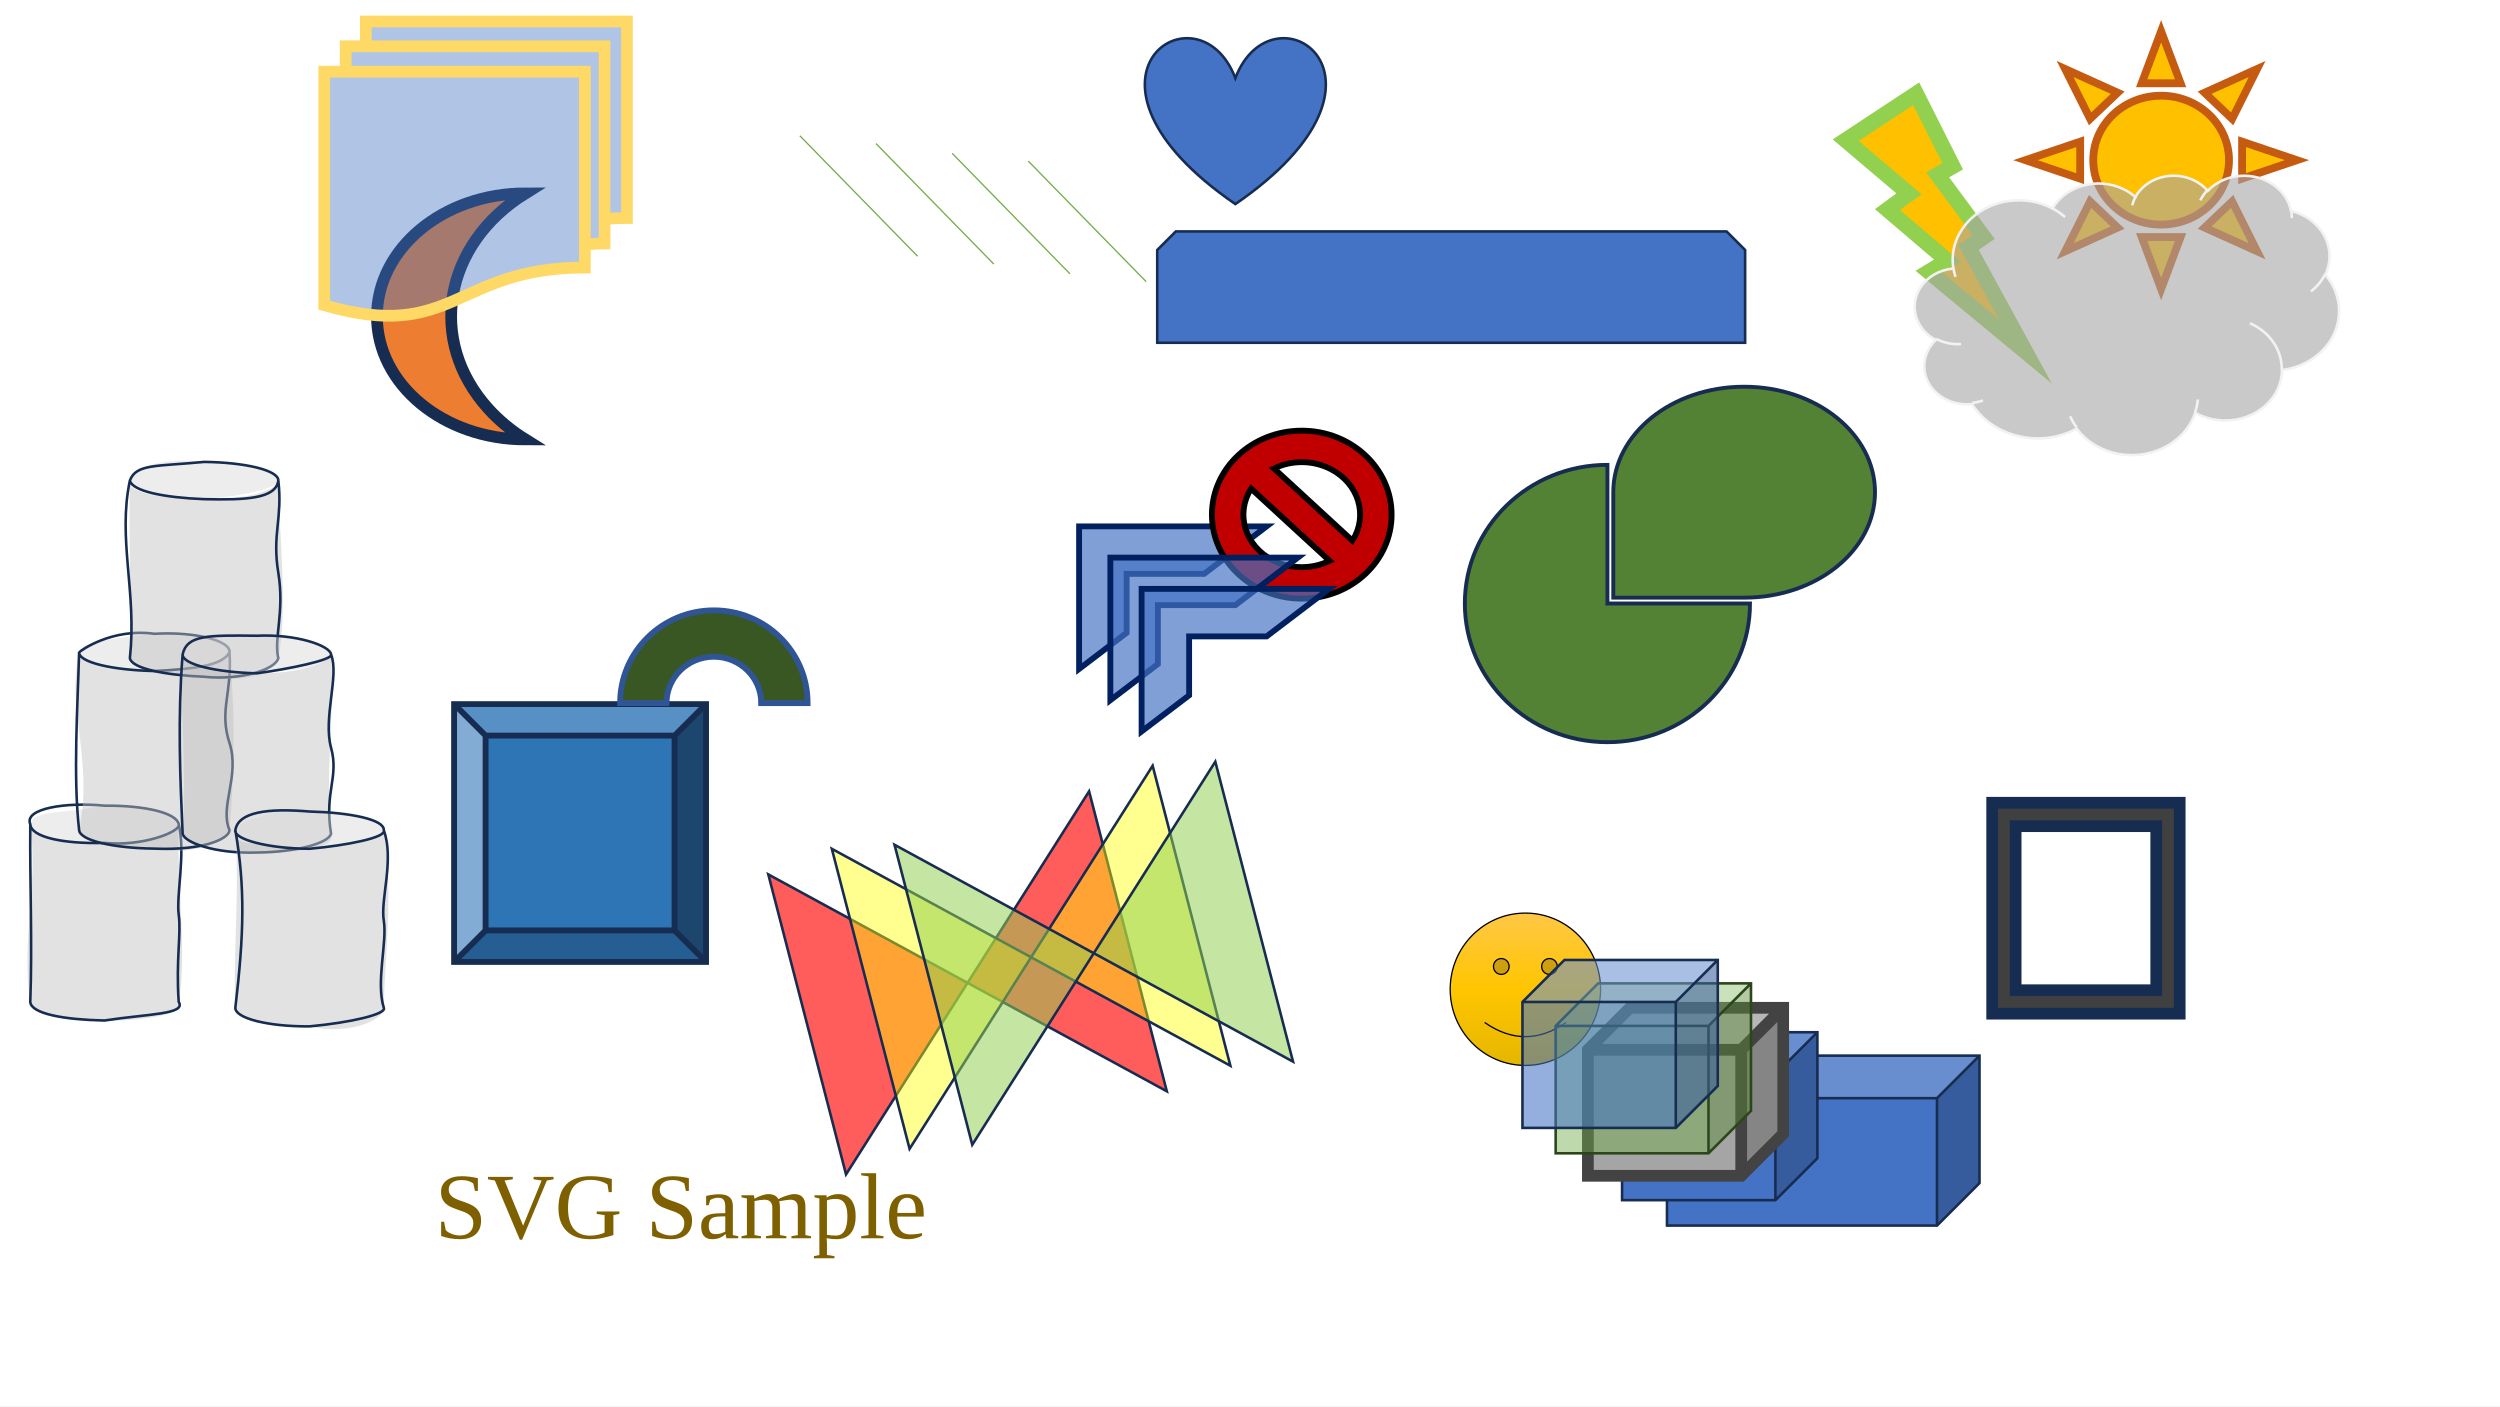
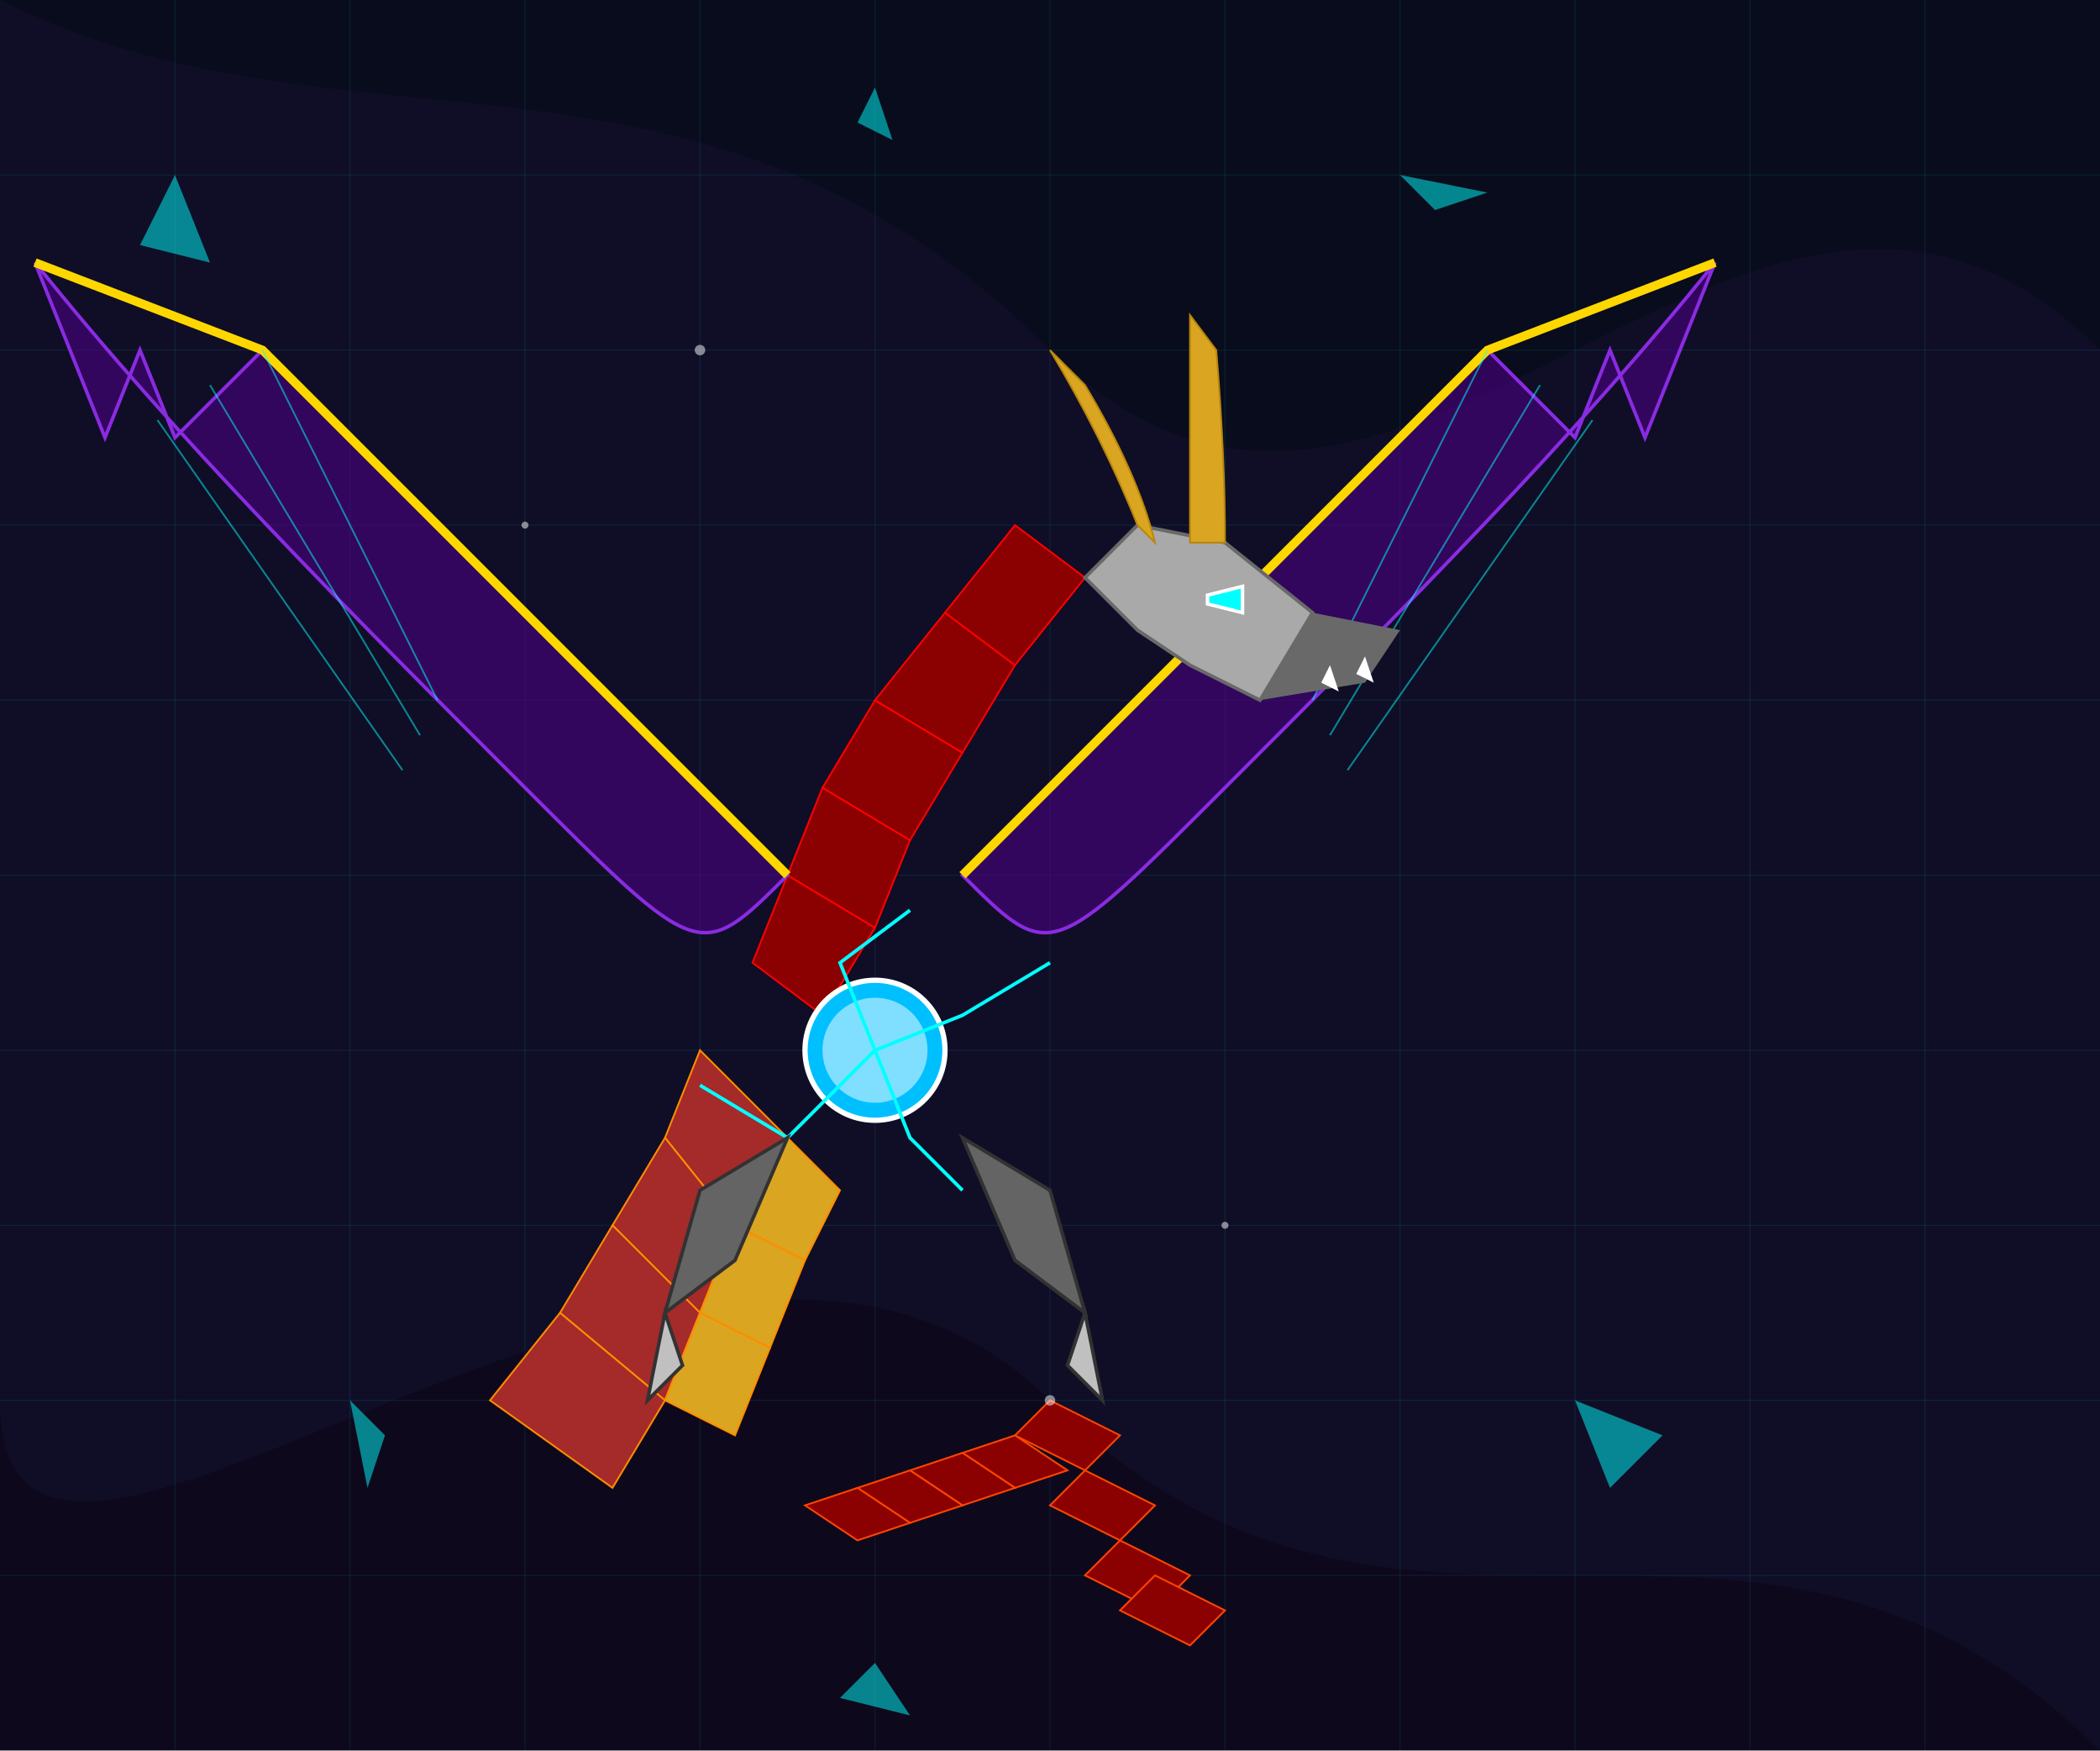
- <svg xmlns="http://www.w3.org/2000/svg" width="1280" height="720" overflow="hidden">
-   <defs>
-     <linearGradient x1="781" y1="467.5" x2="781" y2="545.5" gradientUnits="userSpaceOnUse" spreadMethod="reflect" id="fill0">
-       <stop offset="0" stop-color="#FFC746" />
-       <stop offset="0.5" stop-color="#FFC600" />
-       <stop offset="1" stop-color="#E5B600" />
-     </linearGradient>
-     <linearGradient x1="781" y1="467.5" x2="781" y2="545.5" gradientUnits="userSpaceOnUse" spreadMethod="reflect" id="fill1">
-       <stop offset="0" stop-color="#CDA038" />
-       <stop offset="0.5" stop-color="#CD9F00" />
-       <stop offset="1" stop-color="#B89200" />
-     </linearGradient>
-   </defs>
+ <svg xmlns="http://www.w3.org/2000/svg">
+   <rect x="0" y="0" width="1200" height="1000" fill="rgb(5, 5, 15)" />
+   <path fill="rgb(50, 20, 80)" fill-opacity="0.2" d="M 0 0 C 200 100 400 0 600 200 S 1000 0 1200 200 V 1000 H 0 Z" />
+   <path fill="rgb(20, 40, 80)" fill-opacity="0.2" d="M 1200 1000 C 1000 800 800 1000 600 800 S 0 1000 0 800 V 0 H 1200 Z" />
+   <g stroke="rgb(0, 255, 255)" stroke-width="0.5" stroke-opacity="0.1">
+     <path d="M 100 0 L 100 1000 M 200 0 L 200 1000 M 300 0 L 300 1000 M 400 0 L 400 1000 M 500 0 L 500 1000               M 600 0 L 600 1000 M 700 0 L 700 1000 M 800 0 L 800 1000 M 900 0 L 900 1000 M 1000 0 L 1000 1000 M 1100 0 L 1100 1000" />
+     <path d="M 0 100 L 1200 100 M 0 200 L 1200 200 M 0 300 L 1200 300 M 0 400 L 1200 400 M 0 500 L 1200 500               M 0 600 L 1200 600 M 0 700 L 1200 700 M 0 800 L 1200 800 M 0 900 L 1200 900" />
+   </g>
  <g>
-     <rect x="0" y="0" width="1280" height="720" fill="#FFFFFF" />
-     <path d="M602 118.5 884 118.5 893.5 128 893.5 175.5 893.5 175.5 592.5 175.5 592.5 175.5 592.5 128Z" stroke="#172C51" stroke-width="1.333" stroke-miterlimit="8" fill="#4472C4" fill-rule="evenodd" />
-     <path d="M896 309C896 348.212 863.317 380 823 380 782.683 380 750 348.212 750 309 750 269.788 782.683 238 823 238L823 309Z" stroke="#172C51" stroke-width="2" stroke-miterlimit="8" fill="#548235" fill-rule="evenodd" />
-     <path d="M960 252C960 281.823 930.003 306 893 306 870.667 306 848.333 306 826 306 826 288 826 270 826 252 826 222.177 855.997 198 893 198 930.003 198 960 222.177 960 252Z" stroke="#172C51" stroke-width="2" stroke-miterlimit="8" fill="#548235" fill-rule="evenodd" />
-     <path d="M1020 411 1116 411 1116 519 1020 519ZM1032 423 1032 507 1104 507 1104 423Z" stroke="#172C51" stroke-width="6" stroke-miterlimit="8" fill="#404040" fill-rule="evenodd" />
-     <rect x="853.5" y="562.25" width="138.25" height="65.25" fill="#4472C4" />
-     <path d="M991.75 562.25 1013.5 540.5 1013.5 605.75 991.75 627.5Z" fill="#375C9E" fill-rule="evenodd" />
-     <path d="M853.5 562.25 875.25 540.5 1013.5 540.5 991.75 562.25Z" fill="#698ED0" fill-rule="evenodd" />
-     <path d="M853.5 562.25 875.25 540.5 1013.5 540.5 1013.5 605.75 991.75 627.5 853.5 627.5ZM853.5 562.25 991.75 562.25 1013.5 540.5M991.75 562.25 991.75 627.5" stroke="#172C51" stroke-width="1.333" stroke-miterlimit="8" fill="none" fill-rule="evenodd" />
-     <rect x="248.625" y="376.625" width="96.75" height="99.75" fill="#2E75B6" />
-     <path d="M232.5 360.5 361.5 360.5 345.375 376.625 248.625 376.625Z" fill="#5790C4" fill-rule="evenodd" />
-     <path d="M232.5 492.5 248.625 476.375 345.375 476.375 361.5 492.5Z" fill="#255E92" fill-rule="evenodd" />
-     <path d="M232.5 360.5 248.625 376.625 248.625 476.375 232.5 492.5Z" fill="#82ACD3" fill-rule="evenodd" />
-     <path d="M361.5 360.5 361.5 492.5 345.375 476.375 345.375 376.625Z" fill="#1C466D" fill-rule="evenodd" />
-     <path d="M232.5 360.5 361.5 360.5 361.5 492.5 232.5 492.5ZM248.625 376.625 345.375 376.625 345.375 476.375 248.625 476.375ZM232.5 360.5 248.625 376.625M232.5 492.5 248.625 476.375M361.5 360.5 345.375 376.625M361.5 492.5 345.375 476.375" stroke="#172C51" stroke-width="3" stroke-miterlimit="8" fill="none" fill-rule="evenodd" />
-     <path d="M317.5 360C317.5 333.767 338.99 312.5 365.5 312.5 392.01 312.5 413.5 333.767 413.5 360L389.75 360C389.75 346.883 378.893 336.25 365.5 336.25 352.107 336.25 341.25 346.883 341.25 360Z" stroke="#2F5597" stroke-width="3" stroke-miterlimit="8" fill="#385723" fill-rule="evenodd" />
-     <path d="M742.5 506.5C742.5 484.961 759.737 467.5 781 467.5 802.263 467.5 819.5 484.961 819.5 506.5 819.5 528.039 802.263 545.5 781 545.5 759.737 545.5 742.5 528.039 742.5 506.5Z" fill="url(#fill0)" fill-rule="evenodd" />
-     <path d="M764.655 494.836C764.655 492.592 766.451 490.774 768.666 490.774 770.881 490.774 772.676 492.592 772.676 494.836 772.676 497.08 770.881 498.899 768.666 498.899 766.451 498.899 764.655 497.08 764.655 494.836M789.324 494.836C789.324 492.592 791.119 490.774 793.334 490.774 795.549 490.774 797.345 492.592 797.345 494.836 797.345 497.08 795.549 498.899 793.334 498.899 791.119 498.899 789.324 497.08 789.324 494.836" stroke="#000000" stroke-width="0.667" stroke-miterlimit="8" fill="url(#fill1)" fill-rule="evenodd" />
-     <path d="M760.133 523.508C774.044 533.186 787.94 533.186 801.819 523.508" stroke="#000000" stroke-width="0.667" stroke-miterlimit="8" fill="none" fill-rule="evenodd" />
-     <path d="M742.5 506.5C742.5 484.961 759.737 467.5 781 467.5 802.263 467.5 819.5 484.961 819.5 506.5 819.5 528.039 802.263 545.5 781 545.5 759.737 545.5 742.5 528.039 742.5 506.5Z" stroke="#000000" stroke-width="0.667" stroke-miterlimit="8" fill="none" fill-rule="evenodd" />
-     <path d="M632.5 40C651.667-10.167 726.417 40 632.5 104.5 538.583 40 613.333-10.167 632.5 40Z" stroke="#172C51" stroke-width="1.333" stroke-miterlimit="8" fill="#4472C4" fill-rule="evenodd" />
-     <path d="M981.084 48 999.774 85.156 992.065 89.537 1015.61 121.376 1007.9 126.693 1037 180 987.644 139.147 997.057 133.476 966.39 107.308 977.379 99.223 945 71.772Z" stroke="#92D050" stroke-width="8" stroke-miterlimit="8" fill="#FFC000" fill-rule="evenodd" />
-     <path d="M1176 82 1147.95 91.472 1147.95 72.528ZM1155.64 35.329 1142.86 60.862 1128.76 47.468ZM1106.5 16 1116.47 42.634 1096.53 42.634ZM1057.35 35.329 1084.24 47.468 1070.14 60.862ZM1037 82 1065.05 72.528 1065.05 91.472ZM1057.35 128.664 1070.14 103.138 1084.24 116.532ZM1106.5 148 1096.53 121.366 1116.47 121.366ZM1155.64 128.664 1128.76 116.532 1142.86 103.138ZM1071.75 82C1071.75 63.775 1087.31 49 1106.5 49 1125.69 49 1141.25 63.775 1141.25 82 1141.25 100.225 1125.69 115 1106.5 115 1087.31 115 1071.75 100.225 1071.75 82Z" stroke="#C55A11" stroke-width="4" stroke-miterlimit="8" fill="#FFC000" fill-rule="evenodd" />
-     <path d="M1000.09 137.067C997.565 120.42 1010.57 105.089 1029.13 102.824 1036.65 101.907 1044.3 103.278 1050.85 106.72 1057.79 94.987 1074.01 90.528 1087.07 96.76 1089.36 97.85 1091.46 99.231 1093.3 100.861 1098.71 91.135 1111.87 87.184 1122.71 92.035 1125.71 93.378 1128.32 95.32 1130.36 97.712 1139.07 88.515 1154.46 87.379 1164.74 95.175 1169.06 98.451 1171.97 102.971 1172.98 107.958 1187.25 111.451 1195.67 124.683 1191.79 137.512 1191.46 138.59 1191.05 139.647 1190.56 140.675 1202.01 154.042 1199.21 173.202 1184.3 183.47 1179.66 186.666 1174.18 188.735 1168.39 189.478 1168.26 203.859 1155.14 215.425 1139.1 215.309 1133.73 215.271 1128.49 213.903 1123.94 211.359 1118.51 227.483 1099.58 236.596 1081.65 231.714 1074.14 229.668 1067.65 225.341 1063.28 219.472 1044.93 229.402 1021.1 224.06 1010.07 207.541 1009.93 207.333 1009.79 207.123 1009.66 206.912 997.646 208.174 986.765 200.485 985.355 189.74 984.603 184.012 986.711 178.28 991.117 174.069 980.715 168.577 977.221 156.522 983.312 147.143 986.827 141.733 992.99 138.156 999.908 137.513Z" stroke="#F2F2F2" stroke-width="1.333" stroke-miterlimit="8" fill="#A6A6A6" fill-rule="evenodd" fill-opacity="0.6" />
-     <path d="M1004.07 176.151C999.633 176.463 995.193 175.542 991.349 173.513M1015.3 205.022C1013.51 205.66 1011.64 206.084 1009.73 206.285M1063.27 218.895C1061.93 217.088 1060.8 215.157 1059.92 213.135M1125.3 204.532C1125.1 206.676 1124.66 208.794 1123.96 210.852M1151.94 165.482C1162 169.877 1168.36 179.066 1168.27 189.102M1190.46 140.325C1188.83 143.742 1186.34 146.774 1183.19 149.182M1173.01 107.461C1173.29 108.841 1173.41 110.242 1173.39 111.644M1126.56 102.582C1127.51 100.652 1128.77 98.855 1130.29 97.247M1091.72 105.124C1092.1 103.529 1092.71 101.984 1093.52 100.523M1050.82 106.687C1053.19 107.932 1055.39 109.431 1057.35 111.15M1001.23 141.765C1000.71 140.229 1000.33 138.658 1000.09 137.069" stroke="#F2F2F2" stroke-width="1.333" stroke-miterlimit="8" fill="none" fill-rule="evenodd" />
-     <path d="M269 225C227.026 225 193 196.794 193 162 193 127.206 227.026 99 269 99 227.026 125.095 218.52 174.456 250 209.25 255.401 215.22 261.798 220.523 269 225Z" stroke="#172C51" stroke-width="6" stroke-miterlimit="8" fill="#ED7D31" fill-rule="evenodd" />
-     <path d="M166 156.282C232.722 175.576 232.722 136.987 299.436 136.987L299.436 36.691 166 36.691ZM176.994 36.691 176.994 23.688 309.519 23.688 309.519 124.614C304.481 124.614 299.436 125.313 299.436 125.313L299.436 36.691ZM187.327 23.688 187.327 11 321 11 321 111.611C315.259 111.611 309.519 112.135 309.519 112.135L309.519 23.688Z" fill="#4472C4" fill-rule="evenodd" fill-opacity="0.42" />
-     <path d="M166 36.691 299.436 36.691 299.436 136.987C232.722 136.987 232.722 175.576 166 156.282ZM176.994 36.691 176.994 23.688 309.519 23.688 309.519 124.614C304.481 124.614 299.436 125.313 299.436 125.313M187.327 23.688 187.327 11 321 11 321 111.611C315.259 111.611 309.519 112.135 309.519 112.135" stroke="#FFD966" stroke-width="6" stroke-miterlimit="8" fill="none" fill-rule="evenodd" />
-     <path d="M557.613 405.147 597.409 558.742 495.389 503.222 433.166 601.297 393.37 447.702 495.389 503.222Z" stroke="#172C51" stroke-width="1.333" stroke-miterlimit="8" fill="#FF0000" fill-rule="evenodd" fill-opacity="0.639" />
-     <path d="M552.5 269.5 648.5 269.5 616.5 293.833 576.833 293.833 576.833 323.997 552.5 342.5Z" stroke="#002060" stroke-width="3" stroke-miterlimit="8" fill="#4472C4" fill-rule="evenodd" fill-opacity="0.678" />
-     <path d="M620.5 263.5C620.5 239.752 641.095 220.5 666.5 220.5 691.905 220.5 712.5 239.752 712.5 263.5 712.5 287.248 691.905 306.5 666.5 306.5 641.095 306.5 620.5 287.248 620.5 263.5ZM692.441 276.831C700.625 263.943 695.645 247.526 681.319 240.164 672.344 235.552 661.357 235.441 652.269 239.87ZM640.559 250.17C632.375 263.058 637.355 279.474 651.681 286.836 660.656 291.448 671.644 291.559 680.731 287.13Z" stroke="#000000" stroke-width="3" stroke-miterlimit="8" fill="#C00000" fill-rule="evenodd" />
-     <path d="M568.5 285.5 664.5 285.5 632.5 309.833 592.833 309.833 592.833 339.997 568.5 358.5Z" stroke="#002060" stroke-width="3" stroke-miterlimit="8" fill="#4472C4" fill-rule="evenodd" fill-opacity="0.678" />
-     <path d="M584.5 301.5 680.5 301.5 648.5 325.833 608.833 325.833 608.833 355.997 584.5 374.5Z" stroke="#002060" stroke-width="3" stroke-miterlimit="8" fill="#4472C4" fill-rule="evenodd" fill-opacity="0.678" />
-     <path d="M590.149 392.055 629.945 545.65 527.926 490.13 465.702 588.205 425.906 434.61 527.926 490.13Z" stroke="#172C51" stroke-width="1.333" stroke-miterlimit="8" fill="#FFFF00" fill-rule="evenodd" fill-opacity="0.439" />
-     <path d="M622.241 389.972 662.037 543.567 560.017 488.047 497.794 586.122 457.998 432.527 560.017 488.047Z" stroke="#172C51" stroke-width="1.333" stroke-miterlimit="8" fill="#92D050" fill-rule="evenodd" fill-opacity="0.529" />
-     <path d="M15.5 422.036C11.158 425.026 33.283 432.658 53.5 431.573 75.445 431.825 91.634 427.317 91.5 422.036 90.436 452.99 95.939 488.31 91.5 512.964 96.368 518.704 74.398 522.964 53.5 522.5 32.406 523.845 14.592 517.747 15.5 512.964 10.652 480.522 19.794 454.202 15.5 422.036Z" fill="#BFBFBF" fill-rule="evenodd" fill-opacity="0.459" />
-     <path d="M15.5 422.036C17.75 414.149 32.747 416.873 53.5 412.5 74.301 412.177 91.481 416.237 91.5 422.036 89.724 429.441 72.494 435.984 53.5 431.573 33.458 431.599 15.811 428.57 15.5 422.036Z" fill="#D9D9D9" fill-rule="evenodd" fill-opacity="0.459" />
-     <path d="M91.5 422.036C92.925 425.706 73.116 433.557 53.5 431.573 31.817 432.139 15.919 428.518 15.5 422.036 12.13 413.861 33.903 410.591 53.5 412.5 74.632 412.329 90.543 416.305 91.5 422.036 95.127 436.698 90.142 458.772 91.5 468.409 92.858 478.046 90.009 491.272 91.5 512.964 95.484 519.398 76.054 519.024 53.5 522.5 32.373 522.081 15.844 518.95 15.5 512.964 16.61 483.496 15.225 450.622 15.5 422.036" stroke="#172C51" stroke-width="1.333" stroke-miterlimit="8" fill="none" fill-rule="evenodd" />
-     <path d="M40.5 334.036C44.526 339.307 55.975 342.818 79 343.573 99.099 343.905 118.001 339.859 117.5 334.036 120.918 369.818 119.777 399.544 117.5 424.964 118.567 429.63 99.915 438.734 79 434.5 57.715 434.367 40.412 431.049 40.5 424.964 48.006 390.505 33.849 362.744 40.5 334.036Z" fill="#BFBFBF" fill-rule="evenodd" fill-opacity="0.459" />
-     <path d="M40.5 334.036C40.769 329.312 53.664 327.258 79 324.5 100.561 325.201 117.449 328.194 117.5 334.036 118.181 340.504 101.334 344.433 79 343.573 57.631 343.502 39.663 339.892 40.5 334.036Z" fill="#D9D9D9" fill-rule="evenodd" fill-opacity="0.459" />
-     <path d="M117.5 334.036C113.62 340.896 99.759 342.444 79 343.573 57.136 343.106 40.334 338.988 40.5 334.036 40.834 333.368 57.287 321.425 79 324.5 101.032 323.264 118.399 328.373 117.5 334.036 118.973 354.965 112.038 363.571 117.5 380.409 122.962 397.247 112.298 412.927 117.5 424.964 117.659 429.078 105.129 435.585 79 434.5 57.691 434.242 40.806 430.271 40.5 424.964 37.367 397.169 39.77 362.024 40.5 334.036" stroke="#172C51" stroke-width="1.333" stroke-miterlimit="8" fill="none" fill-rule="evenodd" />
-     <path d="M66.5 246.036C64.307 253.257 88.695 255.489 104.5 255.573 124.468 256.223 142.569 251.079 142.5 246.036 142.669 269.601 147.633 312.939 142.5 336.964 139.408 344.819 124.93 350.061 104.5 346.5 84.155 345.36 66.623 342.286 66.5 336.964 67.18 300.222 65.848 272.595 66.5 246.036Z" fill="#BFBFBF" fill-rule="evenodd" fill-opacity="0.459" />
-     <path d="M66.5 246.036C65.03 241.707 80.679 233.316 104.5 236.5 124.227 237.109 142.681 240.647 142.5 246.036 143.207 249.512 125.209 254.009 104.5 255.573 84.095 256.432 66.044 251.42 66.5 246.036Z" fill="#D9D9D9" fill-rule="evenodd" fill-opacity="0.459" />
-     <path d="M142.5 246.036C141.266 255.426 125.819 256.04 104.5 255.573 83.721 254.777 67.649 251.392 66.5 246.036 69.723 237.419 79.845 238.885 104.5 236.5 125.572 236.72 142.665 240.803 142.5 246.036 144.779 265.454 139.204 273.192 142.5 293.319 145.796 313.445 140.061 327.033 142.5 336.964 140.969 343.016 122.815 348.423 104.5 346.5 84.292 345.697 67.371 342.218 66.5 336.964 70.163 303.639 60.134 275.966 66.5 246.036" stroke="#172C51" stroke-width="1.333" stroke-miterlimit="8" fill="none" fill-rule="evenodd" />
-     <path d="M93.5 335.123C95.008 341.775 108.884 343.858 131.5 344.746 152.283 344.898 169.125 339.871 169.5 335.123 171.619 363.575 166.246 394.43 169.5 426.877 172.182 433.853 156.191 436.388 131.5 436.5 109.302 436.618 93.282 432.528 93.5 426.877 95.757 396.431 92.151 367.172 93.5 335.123Z" fill="#BFBFBF" fill-rule="evenodd" fill-opacity="0.459" />
-     <path d="M93.5 335.123C93.66 327.153 108.609 323.408 131.5 325.5 151.194 325.943 169.5 329.626 169.5 335.123 171.978 340.931 153.827 342.953 131.5 344.746 110.985 343.967 93.595 340.511 93.5 335.123Z" fill="#D9D9D9" fill-rule="evenodd" fill-opacity="0.459" />
-     <path d="M169.5 335.123C170.528 337.893 147.805 342.51 131.5 344.746 110.857 344.195 93.52 340.313 93.5 335.123 95.647 325.059 106.334 325.211 131.5 325.5 152.093 324.526 169.255 330.744 169.5 335.123 173.807 345.853 165.328 367.509 169.5 382.835 173.672 398.161 165.96 405.204 169.5 426.877 168.119 431.73 151.765 436.332 131.5 436.5 109.837 437.192 94.365 431.283 93.5 426.877 92.237 398.951 90.918 367.138 93.5 335.123" stroke="#172C51" stroke-width="1.333" stroke-miterlimit="8" fill="none" fill-rule="evenodd" />
-     <path d="M120.5 425.036C118.508 434.599 135.06 431.145 158.5 434.573 180.084 433.342 196.123 429.836 196.5 425.036 201.645 458.489 196.796 491.65 196.5 515.964 197.194 521.589 179.788 530.398 158.5 525.5 137.63 526.696 120.319 520.834 120.5 515.964 119.126 491.14 122.855 455.077 120.5 425.036Z" fill="#BFBFBF" fill-rule="evenodd" fill-opacity="0.459" />
-     <path d="M120.5 425.036C120.809 421.347 141.219 413.433 158.5 415.5 178.03 415.346 195.797 419.679 196.5 425.036 196.842 429.976 179.822 432.368 158.5 434.573 138.131 434.203 121.866 430.48 120.5 425.036Z" fill="#D9D9D9" fill-rule="evenodd" fill-opacity="0.459" />
-     <path d="M196.5 425.036C198.223 428.836 177.29 432.87 158.5 434.573 137.146 434.525 119.438 429.65 120.5 425.036 121.973 415.722 137.051 413.704 158.5 415.5 179.835 416.03 196.968 419.715 196.5 425.036 201.958 440.318 194.69 460.415 196.5 471.409 198.31 482.404 192.381 502.812 196.5 515.964 198.22 519.201 179.588 523.57 158.5 525.5 136.864 525.676 120.248 521.227 120.5 515.964 124.96 478.115 125.564 454.235 120.5 425.036" stroke="#172C51" stroke-width="1.333" stroke-miterlimit="8" fill="none" fill-rule="evenodd" />
-     <rect x="830.5" y="550" width="78.5" height="64.5" fill="#4472C4" />
-     <path d="M909 550 930.5 528.5 930.5 593 909 614.5Z" fill="#375C9E" fill-rule="evenodd" />
-     <path d="M830.5 550 852 528.5 930.5 528.5 909 550Z" fill="#698ED0" fill-rule="evenodd" />
-     <path d="M830.5 550 852 528.5 930.5 528.5 930.5 593 909 614.5 830.5 614.5ZM830.5 550 909 550 930.5 528.5M909 550 909 614.5" stroke="#172C51" stroke-width="1.333" stroke-miterlimit="8" fill="none" fill-rule="evenodd" />
-     <rect x="813" y="537.5" width="78.5" height="64.5" fill="#A5A5A5" />
-     <path d="M891.5 537.5 913 516 913 580.5 891.5 602Z" fill="#858585" fill-rule="evenodd" />
-     <path d="M813 537.5 834.5 516 913 516 891.5 537.5Z" fill="#B7B7B7" fill-rule="evenodd" />
-     <path d="M813 537.5 834.5 516 913 516 913 580.5 891.5 602 813 602ZM813 537.5 891.5 537.5 913 516M891.5 537.5 891.5 602" stroke="#434343" stroke-width="6" stroke-miterlimit="8" fill="none" fill-rule="evenodd" />
-     <rect x="796.5" y="525.25" width="78.25" height="65.25" fill="#70AD47" fill-opacity="0.451" />
-     <path d="M874.75 525.25 896.5 503.5 896.5 568.75 874.75 590.5Z" fill="#5A8B39" fill-rule="evenodd" fill-opacity="0.451" />
-     <path d="M796.5 525.25 818.25 503.5 896.5 503.5 874.75 525.25Z" fill="#8CBD6B" fill-rule="evenodd" fill-opacity="0.451" />
-     <path d="M796.5 525.25 818.25 503.5 896.5 503.5 896.5 568.75 874.75 590.5 796.5 590.5ZM796.5 525.25 874.75 525.25 896.5 503.5M874.75 525.25 874.75 590.5" stroke="#2B4719" stroke-width="1.333" stroke-miterlimit="8" fill="none" fill-rule="evenodd" />
-     <rect x="779.5" y="513" width="78.5" height="64.5" fill="#4472C4" fill-opacity="0.569" />
-     <path d="M858 513 879.5 491.5 879.5 556 858 577.5Z" fill="#375C9E" fill-rule="evenodd" fill-opacity="0.569" />
-     <path d="M779.5 513 801 491.5 879.5 491.5 858 513Z" fill="#698ED0" fill-rule="evenodd" fill-opacity="0.569" />
-     <path d="M779.5 513 801 491.5 879.5 491.5 879.5 556 858 577.5 779.5 577.5ZM779.5 513 858 513 879.5 491.5M858 513 858 577.5" stroke="#172C51" stroke-width="1.333" stroke-miterlimit="8" fill="none" fill-rule="evenodd" />
-     <text fill="#7F6000" font-family="Times New Roman,Times New Roman_MSFontService,sans-serif" font-weight="400" font-size="48" transform="translate(222.6 634)">SVG Sample</text>
-     <path d="M409.5 69.5 469.82 131.204" stroke="#70AD47" stroke-width="0.667" stroke-miterlimit="8" fill="none" fill-rule="evenodd" />
-     <path d="M448.5 73.5 508.82 135.204" stroke="#70AD47" stroke-width="0.667" stroke-miterlimit="8" fill="none" fill-rule="evenodd" />
-     <path d="M487.5 78.5 547.82 140.204" stroke="#70AD47" stroke-width="0.667" stroke-miterlimit="8" fill="none" fill-rule="evenodd" />
-     <path d="M526.5 82.5 586.82 144.204" stroke="#70AD47" stroke-width="0.667" stroke-miterlimit="8" fill="none" fill-rule="evenodd" />
+     <g fill="rgb(139, 0, 0)" stroke="rgb(255, 69, 0)" stroke-width="1">
+       <path d="M 600 800 L 580 820 L 620 840 L 640 820 Z" />
+       <path d="M 620 840 L 600 860 L 640 880 L 660 860 Z" />
+       <path d="M 640 880 L 620 900 L 660 920 L 680 900 Z" />
+       <path d="M 660 900 L 640 920 L 680 940 L 700 920 Z" />
+       <path d="M 580 820 L 550 830 L 580 850 L 610 840 Z" />
+       <path d="M 550 830 L 520 840 L 550 860 L 580 850 Z" />
+       <path d="M 520 840 L 490 850 L 520 870 L 550 860 Z" />
+       <path d="M 490 850 L 460 860 L 490 880 L 520 870 Z" />
+     </g>
+     <g fill="rgb(165, 42, 42)" stroke="rgb(255, 140, 0)" stroke-width="1">
+       <path d="M 400 600 L 380 650 L 420 700 L 450 650 Z" />
+       <path d="M 380 650 L 350 700 L 400 750 L 420 700 Z" />
+       <path d="M 350 700 L 320 750 L 380 800 L 400 750 Z" />
+       <path d="M 320 750 L 280 800 L 350 850 L 380 800 Z" />
+       <path fill="rgb(218, 165, 32)" d="M 450 650 L 420 700 L 460 720 L 480 680 Z" />
+       <path fill="rgb(218, 165, 32)" d="M 420 700 L 400 750 L 440 770 L 460 720 Z" />
+       <path fill="rgb(218, 165, 32)" d="M 400 750 L 380 800 L 420 820 L 440 770 Z" />
+     </g>
+     <g fill="rgb(139, 0, 0)" stroke="rgb(255, 0, 0)" stroke-width="1">
+       <path d="M 450 500 L 430 550 L 470 580 L 500 530 Z" />
+       <path d="M 470 450 L 450 500 L 500 530 L 520 480 Z" />
+       <path d="M 500 400 L 470 450 L 520 480 L 550 430 Z" />
+       <path d="M 540 350 L 500 400 L 550 430 L 580 380 Z" />
+       <path d="M 580 300 L 540 350 L 580 380 L 620 330 Z" />
+     </g>
+   </g>
+   <g fill-opacity="0.6">
+     <path fill="rgb(75, 0, 130)" stroke="rgb(138, 43, 226)" stroke-width="2" d="M 450 500               C 350 400 250 300 150 200               L 100 250 L 80 200 L 60 250 L 20 150              C 100 250 200 350 300 450              S 400 550 450 500 Z" />
+     <path fill="none" stroke="rgb(255, 215, 0)" stroke-width="5" d="M 450 500 Q 250 300 150 200 L 20 150" />
+     <path fill="none" stroke="rgb(0, 255, 255)" stroke-width="1" opacity="0.5" d="M 150 200 Q 200 300 250 400 M 120 220 Q 180 320 240 420 M 90 240 Q 160 340 230 440" />
+     <path fill="rgb(75, 0, 130)" stroke="rgb(138, 43, 226)" stroke-width="2" d="M 550 500               C 650 400 750 300 850 200               L 900 250 L 920 200 L 940 250 L 980 150              C 900 250 800 350 700 450              S 600 550 550 500 Z" />
+     <path fill="none" stroke="rgb(255, 215, 0)" stroke-width="5" d="M 550 500 Q 750 300 850 200 L 980 150" />
+     <path fill="none" stroke="rgb(0, 255, 255)" stroke-width="1" opacity="0.5" d="M 850 200 Q 800 300 750 400 M 880 220 Q 820 320 760 420 M 910 240 Q 840 340 770 440" />
+   </g>
+   <g>
+     <path fill="rgb(169, 169, 169)" stroke="rgb(105, 105, 105)" stroke-width="2" d="M 620 330               L 650 300 L 700 310 L 750 350               L 720 400 L 680 380 L 650 360 L 620 330 Z" />
+     <path fill="rgb(105, 105, 105)" d="M 750 350 L 800 360 L 780 390 L 720 400 Z" />
+     <path fill="rgb(218, 165, 32)" stroke="rgb(184, 134, 11)" d="M 650 300 Q 630 250 600 200 L 620 220 Q 650 270 660 310 Z" />
+     <path fill="rgb(218, 165, 32)" stroke="rgb(184, 134, 11)" d="M 680 310 Q 680 250 680 180 L 695 200 Q 700 260 700 310 Z" />
+     <path fill="rgb(0, 255, 255)" stroke="rgb(255, 255, 255)" stroke-width="2" d="M 690 340 L 710 335 L 710 350 L 690 345 Z" />
+     <path fill="rgb(255, 255, 255)" d="M 760 380 L 765 395 L 755 390 Z" />
+     <path fill="rgb(255, 255, 255)" d="M 780 375 L 785 390 L 775 385 Z" />
+   </g>
+   <g>
+     <circle cx="500" cy="600" r="40" fill="rgb(0, 191, 255)" stroke="rgb(255, 255, 255)" stroke-width="3" />
+     <circle cx="500" cy="600" r="30" fill="rgb(255, 255, 255)" fill-opacity="0.5" />
+     <path fill="none" stroke="rgb(0, 255, 255)" stroke-width="2" d="M 500 600 L 480 550 L 520 520 M 500 600 L 550 580 L 600 550               M 500 600 L 450 650 L 400 620 M 500 600 L 520 650 L 550 680" />
+   </g>
+   <g fill="rgb(100, 100, 100)" stroke="rgb(50, 50, 50)" stroke-width="2">
+     <path d="M 450 650 L 400 680 L 380 750 L 420 720 Z" />
+     <path fill="rgb(192, 192, 192)" d="M 380 750 L 370 800 L 390 780 Z" />
+     <path d="M 550 650 L 600 680 L 620 750 L 580 720 Z" />
+     <path fill="rgb(192, 192, 192)" d="M 620 750 L 630 800 L 610 780 Z" />
+   </g>
+   <g fill="rgb(0, 255, 255)" fill-opacity="0.5" stroke="none">
+     <path d="M 100 100 L 120 150 L 80 140 Z" />
+     <path d="M 900 800 L 950 820 L 920 850 Z" />
+     <path d="M 200 800 L 220 820 L 210 850 Z" />
+     <path d="M 800 100 L 820 120 L 850 110 Z" />
+     <path d="M 500 50 L 510 80 L 490 70 Z" />
+     <path d="M 500 950 L 520 980 L 480 970 Z" />
+     <circle cx="300" cy="300" r="2" fill="white" />
+     <circle cx="700" cy="700" r="2" fill="white" />
+     <circle cx="400" cy="200" r="3" fill="white" />
+     <circle cx="600" cy="800" r="3" fill="white" />
  </g>
</svg>
